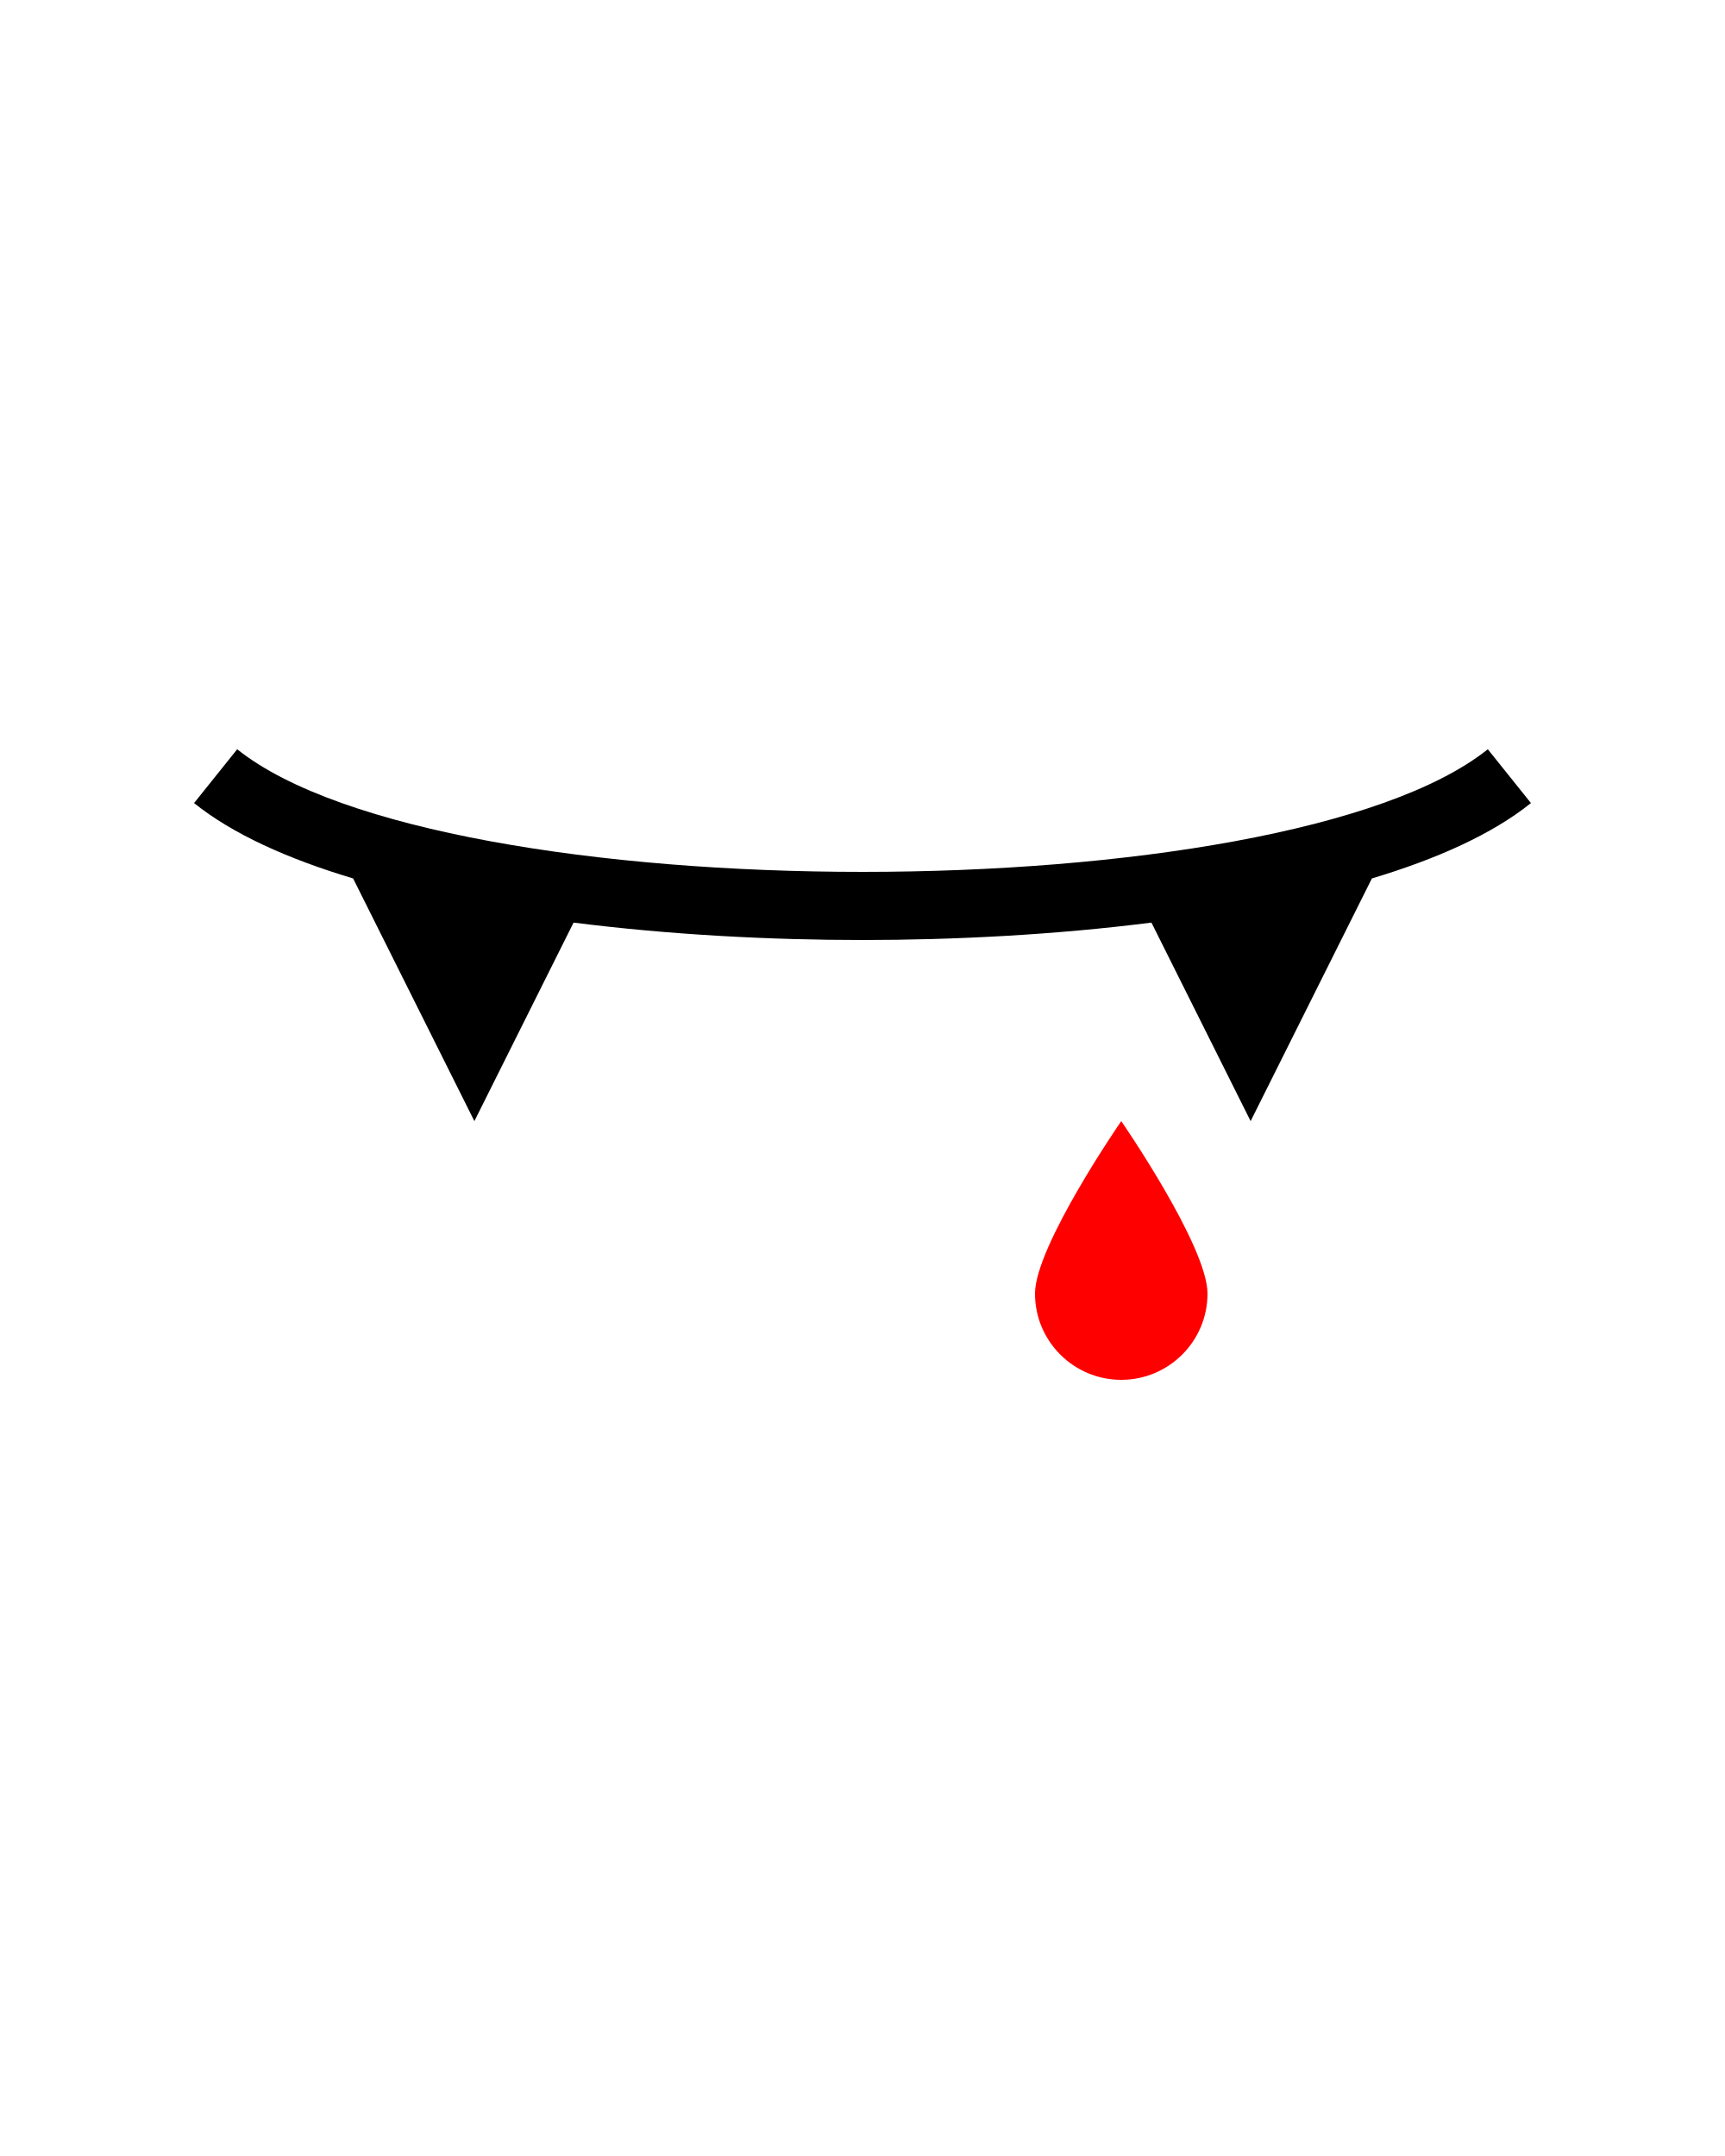
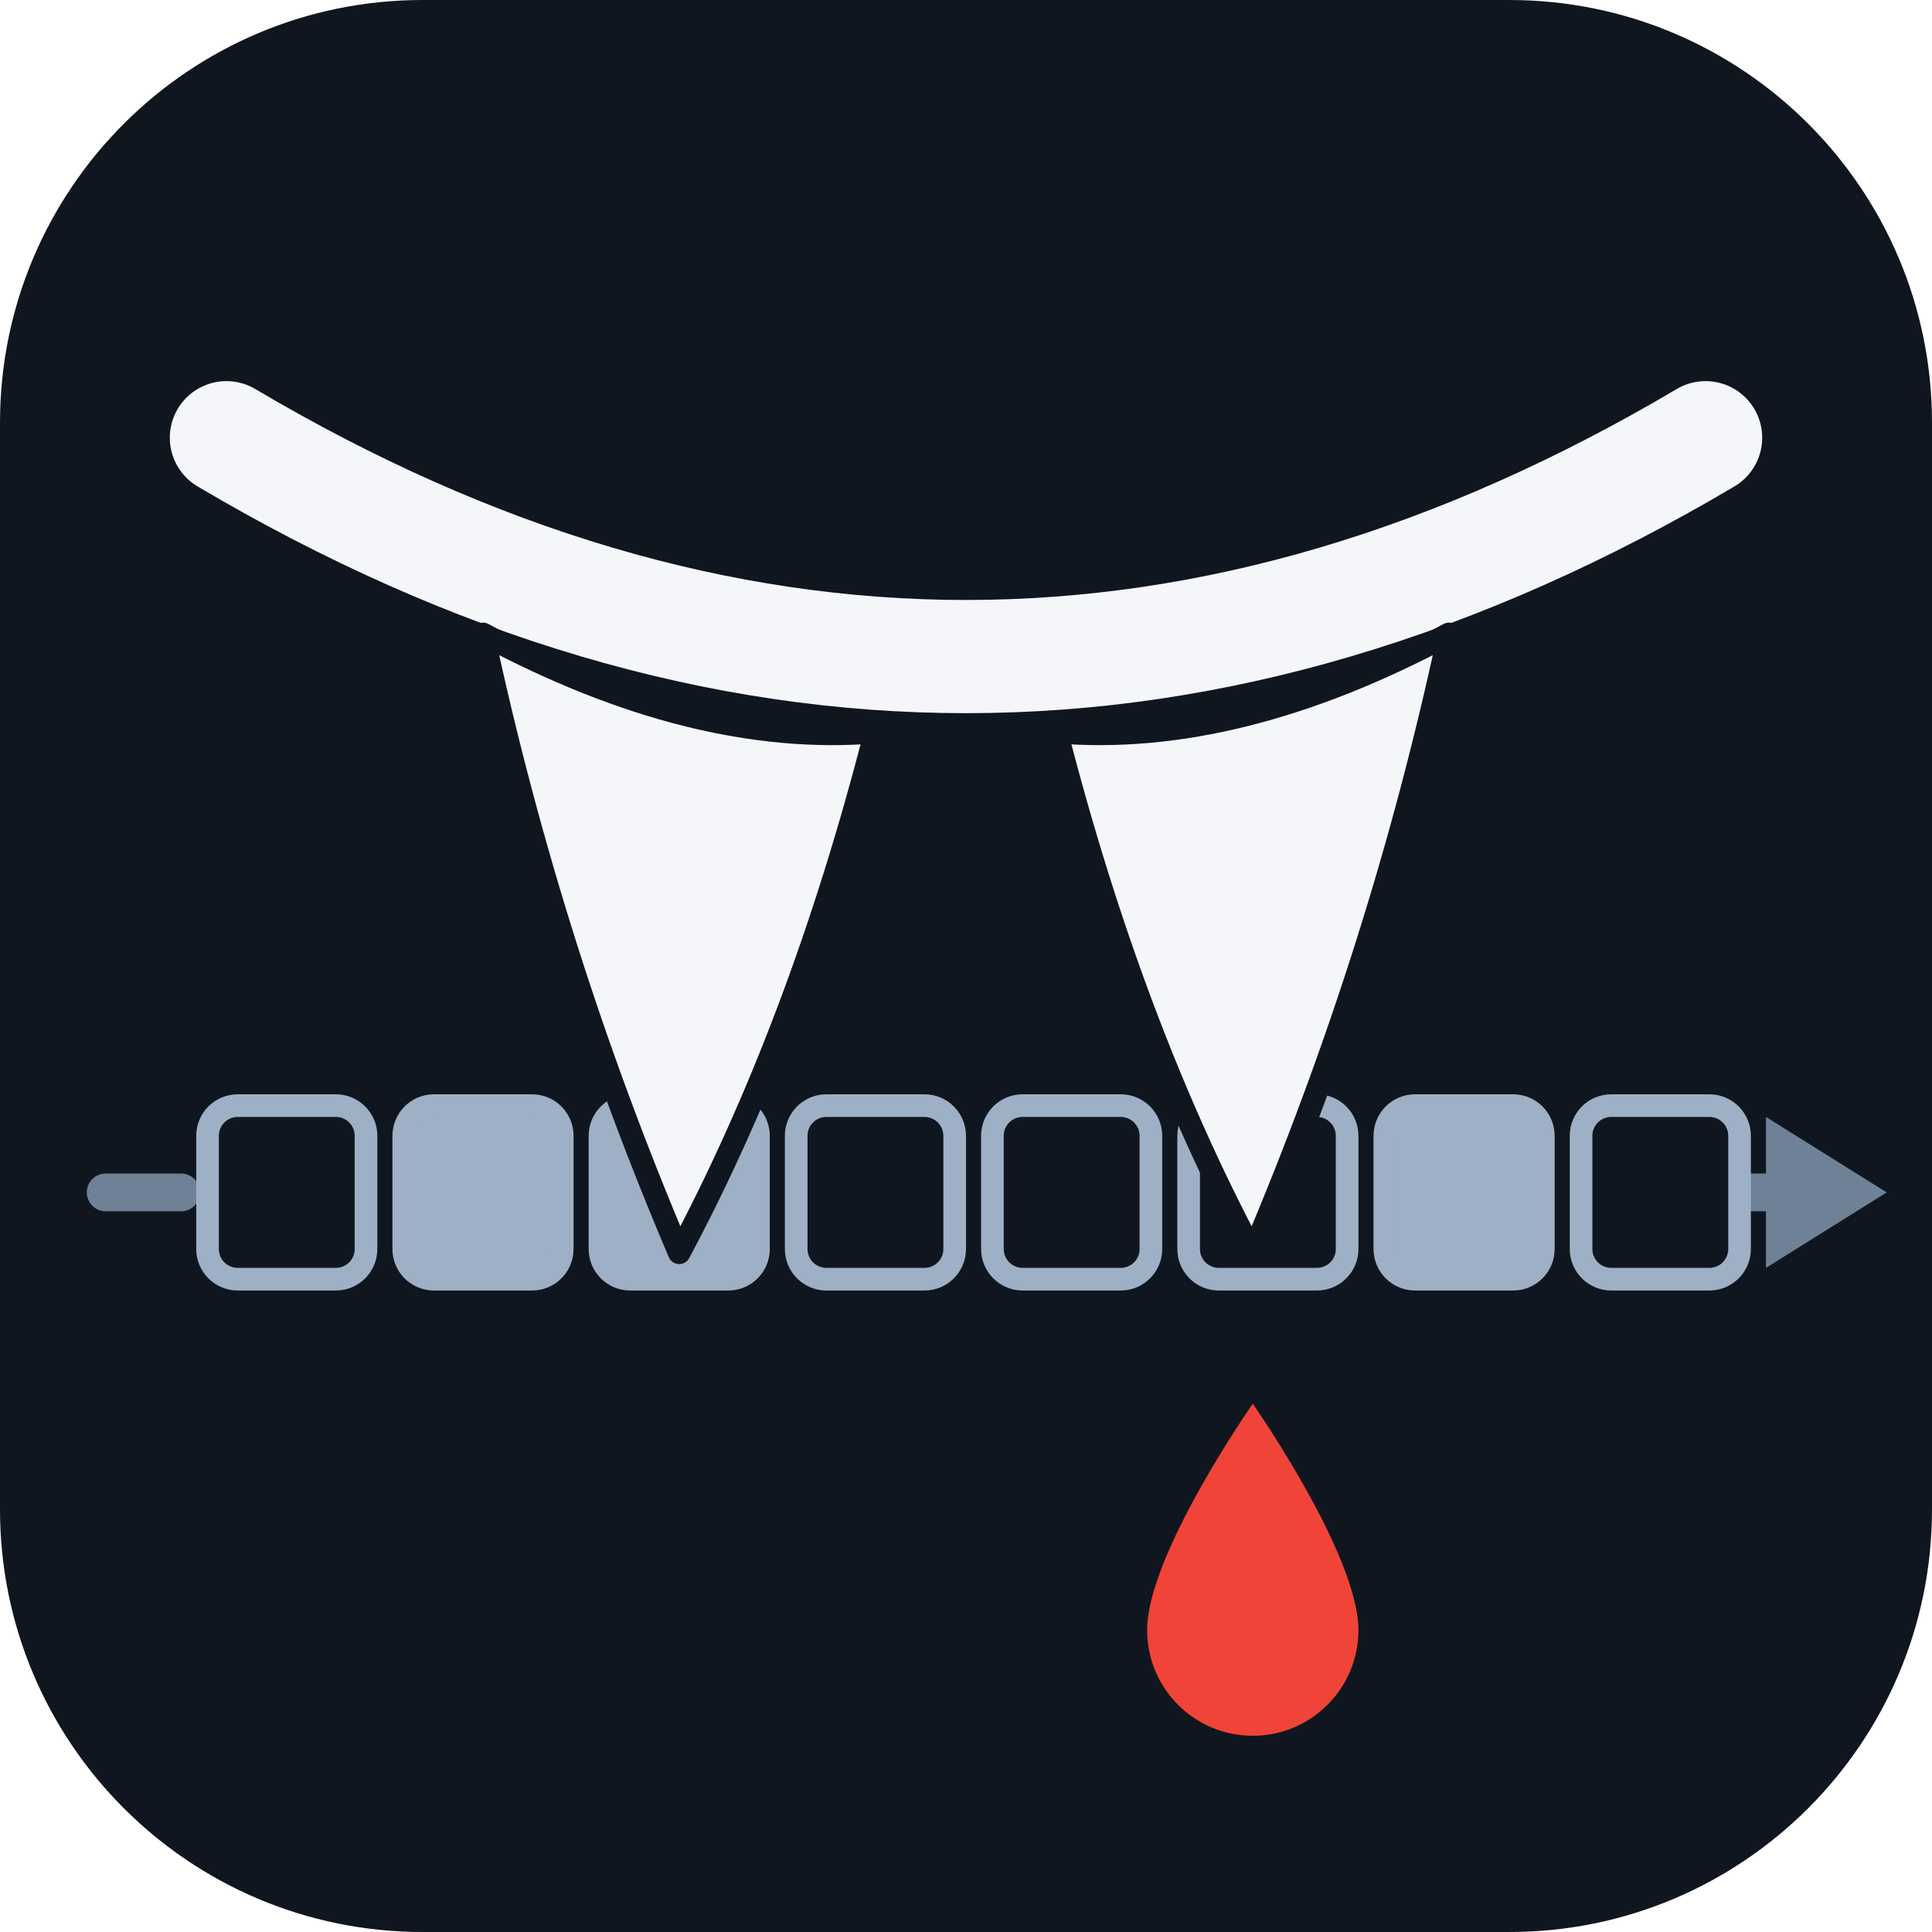
- <svg xmlns="http://www.w3.org/2000/svg" width="100" height="125" enable-background="new 0 0 100 100" version="1.0" xml:space="preserve">
-   <g class="layer">
-     <g id="svg_1">
-       <g id="svg_2">
-         <path d="m86.25,43.44c-11.86,9.48 -60.64,9.48 -72.5,0l-2.5,3.12c2.24,1.8 5.45,3.24 9.22,4.37l7.03,14.07l5.75,-11.51c5.6,0.71 11.43,1.01 16.75,1.01s11.16,-0.3 16.75,-1.01l5.75,11.51l7.03,-14.07c3.77,-1.13 6.98,-2.57 9.22,-4.37l-2.5,-3.12z" id="svg_3" />
-         <path d="m60,75c0,2.76 2.24,5 5,5s5,-2.24 5,-5s-5,-10 -5,-10s-5,7.24 -5,10z" fill="#FF0000" id="svg_4" />
-       </g>
-     </g>
+ <svg xmlns="http://www.w3.org/2000/svg" viewBox="0 0 256 256" width="256" height="256" role="img" aria-labelledby="t d">
+   <rect width="256" height="256" rx="56" fill="#10161f" />
+   <path d="M14 158 H24 M232 158 H236" fill="none" stroke="#6f8196" stroke-width="5" stroke-linecap="round" />
+   <path d="M234 148 L250 158 L234 168 Z" fill="#6f8196" />
+   <g stroke="#9db0c6" stroke-width="3">
+     <rect x="27.5" y="146.5" width="21" height="23" rx="4" fill="none" />
+     <rect x="53.5" y="146.5" width="21" height="23" rx="4" fill="#9db0c6" />
+     <rect x="79.5" y="146.5" width="21" height="23" rx="4" fill="#9db0c6" />
+     <rect x="105.5" y="146.5" width="21" height="23" rx="4" fill="none" />
+     <rect x="131.5" y="146.5" width="21" height="23" rx="4" fill="none" />
+     <rect x="157.5" y="146.5" width="21" height="23" rx="4" fill="none" />
+     <rect x="183.5" y="146.5" width="21" height="23" rx="4" fill="#9db0c6" />
+     <rect x="209.5" y="146.5" width="21" height="23" rx="4" fill="none" />
  </g>
+   <path d="M30 58 Q128 116 226 58" fill="none" stroke="#f4f6f9" stroke-width="15" stroke-linecap="round" />
+   <path d="M64 84 Q92 99 116 97 Q106 136 90 166 Q73 126 64 84 Z" fill="#f4f6f9" stroke="#10161f" stroke-width="3" stroke-linejoin="round" />
+   <path d="M192 84 Q164 99 140 97 Q150 136 166 166 Q183 126 192 84 Z" fill="#f4f6f9" stroke="#10161f" stroke-width="3" stroke-linejoin="round" />
+   <path d="M166 186 C166 186 152 206 152 216 a14 14 0 0 0 28 0 C180 206 166 186 166 186 Z" fill="#f04438" />
</svg>
